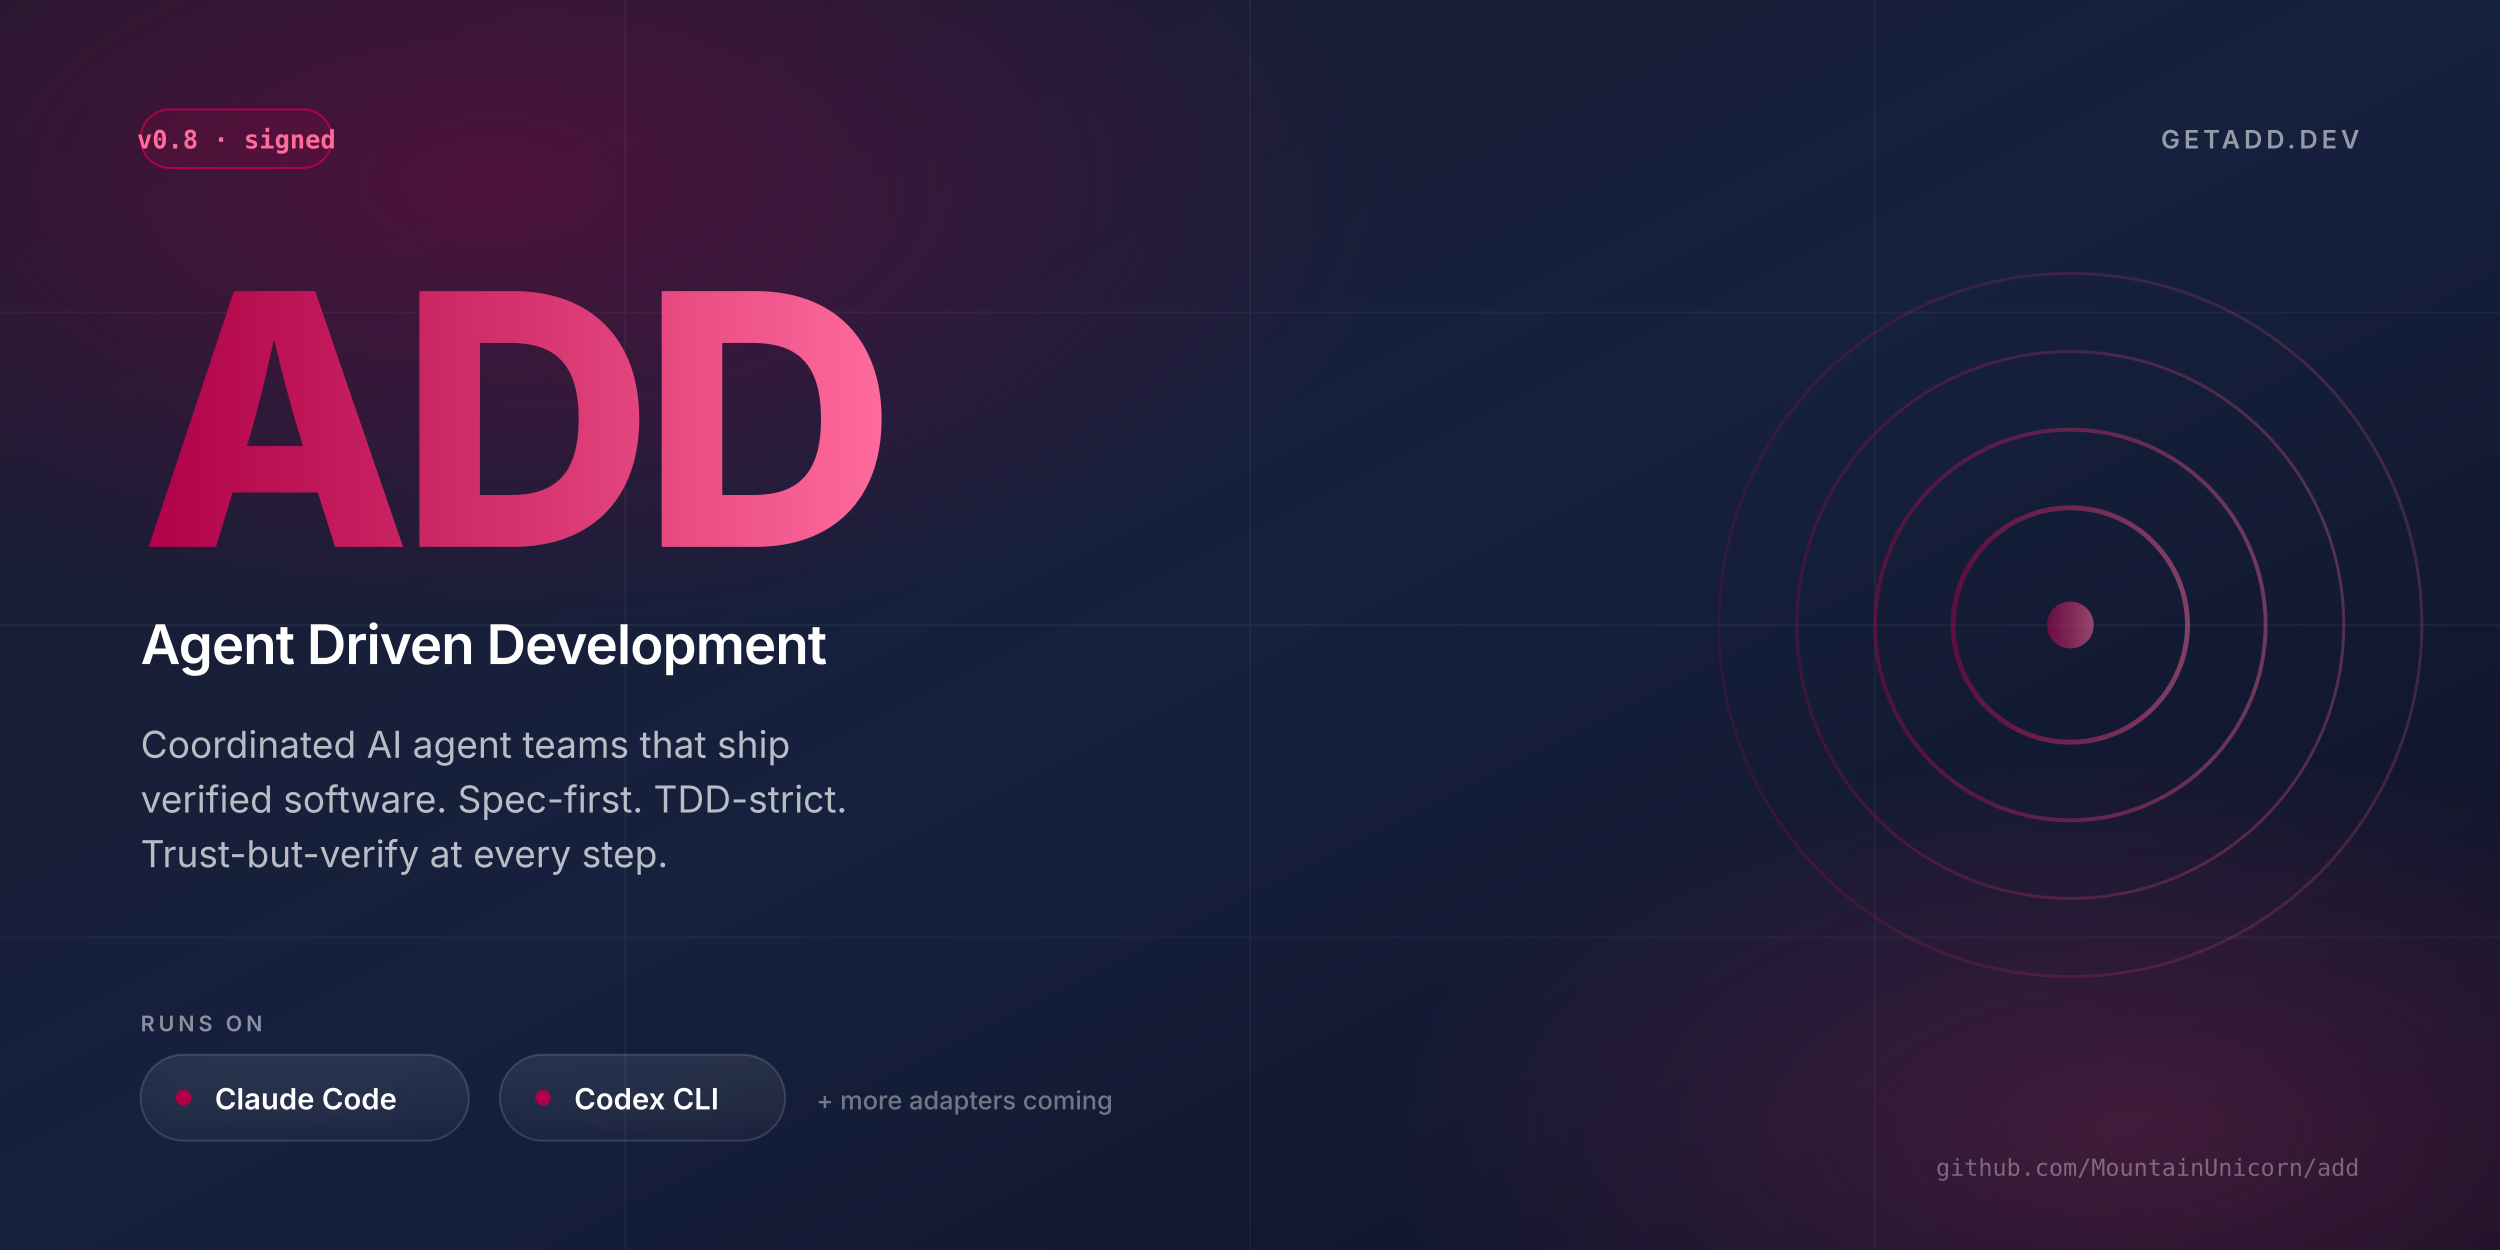
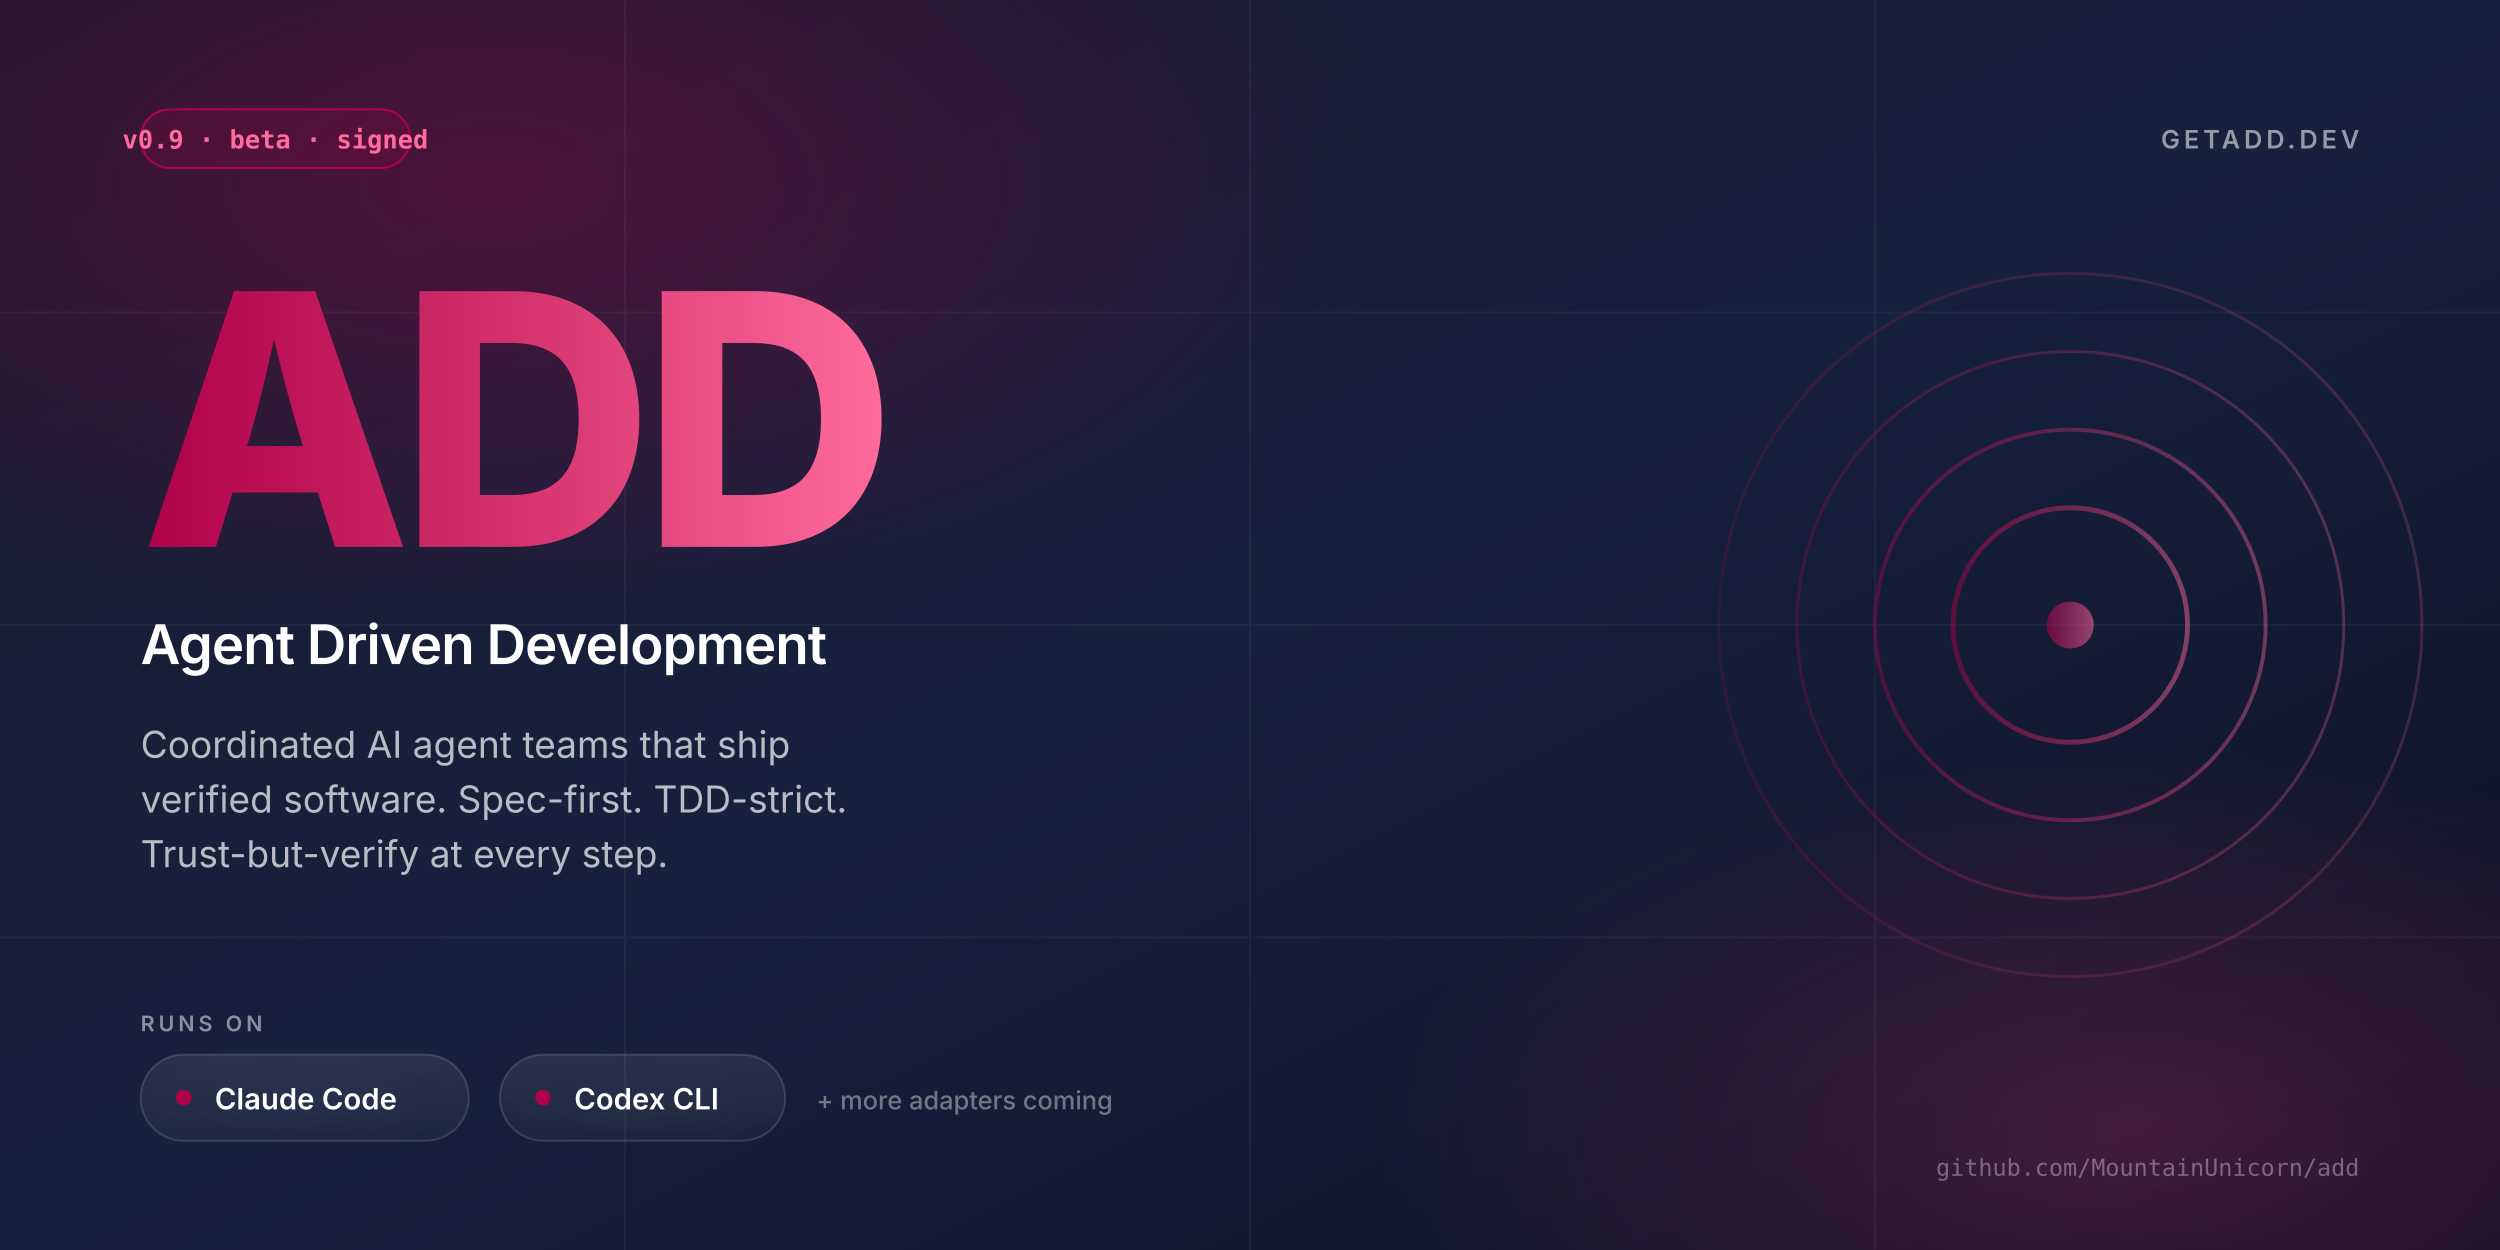
<svg xmlns="http://www.w3.org/2000/svg" viewBox="0 0 1280 640" width="1280" height="640">
  <defs>
    <linearGradient id="bg" x1="0%" y1="0%" x2="100%" y2="100%">
      <stop offset="0%" stop-color="#1a1a2e" />
      <stop offset="50%" stop-color="#16213e" />
      <stop offset="100%" stop-color="#0f0f23" />
    </linearGradient>
    <radialGradient id="glowTL" cx="20%" cy="15%" r="60%">
      <stop offset="0%" stop-color="#b00149" stop-opacity="0.35" />
      <stop offset="60%" stop-color="#b00149" stop-opacity="0" />
    </radialGradient>
    <radialGradient id="glowBR" cx="85%" cy="90%" r="50%">
      <stop offset="0%" stop-color="#d4326d" stop-opacity="0.25" />
      <stop offset="60%" stop-color="#d4326d" stop-opacity="0" />
    </radialGradient>
    <linearGradient id="accentGrad" x1="0%" y1="0%" x2="100%" y2="0%">
      <stop offset="0%" stop-color="#b00149" />
      <stop offset="50%" stop-color="#d4326d" />
      <stop offset="100%" stop-color="#ff6b9d" />
    </linearGradient>
    <linearGradient id="pillBg" x1="0%" y1="0%" x2="0%" y2="100%">
      <stop offset="0%" stop-color="rgba(255,255,255,0.08)" />
      <stop offset="100%" stop-color="rgba(255,255,255,0.02)" />
    </linearGradient>
    <filter id="softShadow" x="-50%" y="-50%" width="200%" height="200%">
      <feDropShadow dx="0" dy="4" stdDeviation="8" flood-opacity="0.25" />
    </filter>
  </defs>
  <rect width="1280" height="640" fill="url(#bg)" />
  <rect width="1280" height="640" fill="url(#glowTL)" />
  <rect width="1280" height="640" fill="url(#glowBR)" />
  <g opacity="0.04" stroke="#ffffff" stroke-width="1">
    <line x1="0" y1="160" x2="1280" y2="160" />
    <line x1="0" y1="320" x2="1280" y2="320" />
    <line x1="0" y1="480" x2="1280" y2="480" />
    <line x1="320" y1="0" x2="320" y2="640" />
    <line x1="640" y1="0" x2="640" y2="640" />
    <line x1="960" y1="0" x2="960" y2="640" />
  </g>
  <g transform="translate(72, 56)">
-     <rect x="0" y="0" width="98" height="30" rx="15" fill="rgba(176,1,73,0.15)" stroke="#b00149" stroke-width="1" />
-     <text x="49" y="20" text-anchor="middle" font-family="SF Mono, Monaco, monospace" font-size="13" font-weight="600" fill="#ff6b9d">v0.8 · signed</text>
+     <rect x="0" y="0" width="138" height="30" rx="15" fill="rgba(176,1,73,0.15)" stroke="#b00149" stroke-width="1" />
+     <text x="69" y="20" text-anchor="middle" font-family="SF Mono, Monaco, monospace" font-size="13" font-weight="600" fill="#ff6b9d">v0.9 · beta · signed</text>
  </g>
  <text x="1208" y="76" text-anchor="end" font-family="system-ui, -apple-system, sans-serif" font-size="13" font-weight="600" letter-spacing="2" fill="rgba(255,255,255,0.55)">
    GETADD.DEV
  </text>
  <text x="72" y="280" font-family="system-ui, -apple-system, sans-serif" font-size="180" font-weight="800" letter-spacing="-6" fill="url(#accentGrad)">
    ADD
  </text>
  <text x="72" y="340" font-family="system-ui, -apple-system, sans-serif" font-size="28" font-weight="600" letter-spacing="-0.5" fill="#ffffff">
    Agent Driven Development
  </text>
  <text x="72" y="388" font-family="system-ui, -apple-system, sans-serif" font-size="19" font-weight="400" fill="rgba(255,255,255,0.7)">
    <tspan>Coordinated AI agent teams that ship</tspan>
    <tspan x="72" dy="28">verified software. Spec-first. TDD-strict.</tspan>
    <tspan x="72" dy="28">Trust-but-verify at every step.</tspan>
  </text>
  <g transform="translate(72, 540)">
    <text x="0" y="-12" font-family="system-ui, -apple-system, sans-serif" font-size="11" font-weight="600" letter-spacing="2" fill="rgba(255,255,255,0.5)">
      RUNS ON
    </text>
    <g transform="translate(0, 0)" filter="url(#softShadow)">
      <rect x="0" y="0" width="168" height="44" rx="22" fill="url(#pillBg)" stroke="rgba(255,255,255,0.14)" stroke-width="1" />
      <circle cx="22" cy="22" r="4" fill="#b00149" />
      <text x="38" y="28" font-family="system-ui, -apple-system, sans-serif" font-size="15" font-weight="600" fill="#ffffff">
        Claude Code
      </text>
    </g>
    <g transform="translate(184, 0)" filter="url(#softShadow)">
      <rect x="0" y="0" width="146" height="44" rx="22" fill="url(#pillBg)" stroke="rgba(255,255,255,0.14)" stroke-width="1" />
      <circle cx="22" cy="22" r="4" fill="#b00149" />
      <text x="38" y="28" font-family="system-ui, -apple-system, sans-serif" font-size="15" font-weight="600" fill="#ffffff">
        Codex CLI
      </text>
    </g>
    <text x="346" y="28" font-family="system-ui, -apple-system, sans-serif" font-size="13" font-weight="500" fill="rgba(255,255,255,0.4)">
      + more adapters coming
    </text>
  </g>
  <g transform="translate(1060, 320)" opacity="0.55">
    <circle cx="0" cy="0" r="180" fill="none" stroke="url(#accentGrad)" stroke-width="1.5" opacity="0.35" />
    <circle cx="0" cy="0" r="140" fill="none" stroke="url(#accentGrad)" stroke-width="1.5" opacity="0.5" />
    <circle cx="0" cy="0" r="100" fill="none" stroke="url(#accentGrad)" stroke-width="2" opacity="0.7" />
    <circle cx="0" cy="0" r="60" fill="none" stroke="url(#accentGrad)" stroke-width="2.5" opacity="0.85" />
    <circle cx="0" cy="0" r="12" fill="url(#accentGrad)" />
  </g>
  <text x="1208" y="602" text-anchor="end" font-family="SF Mono, Monaco, monospace" font-size="12" fill="rgba(255,255,255,0.35)">
    github.com/MountainUnicorn/add
  </text>
</svg>
